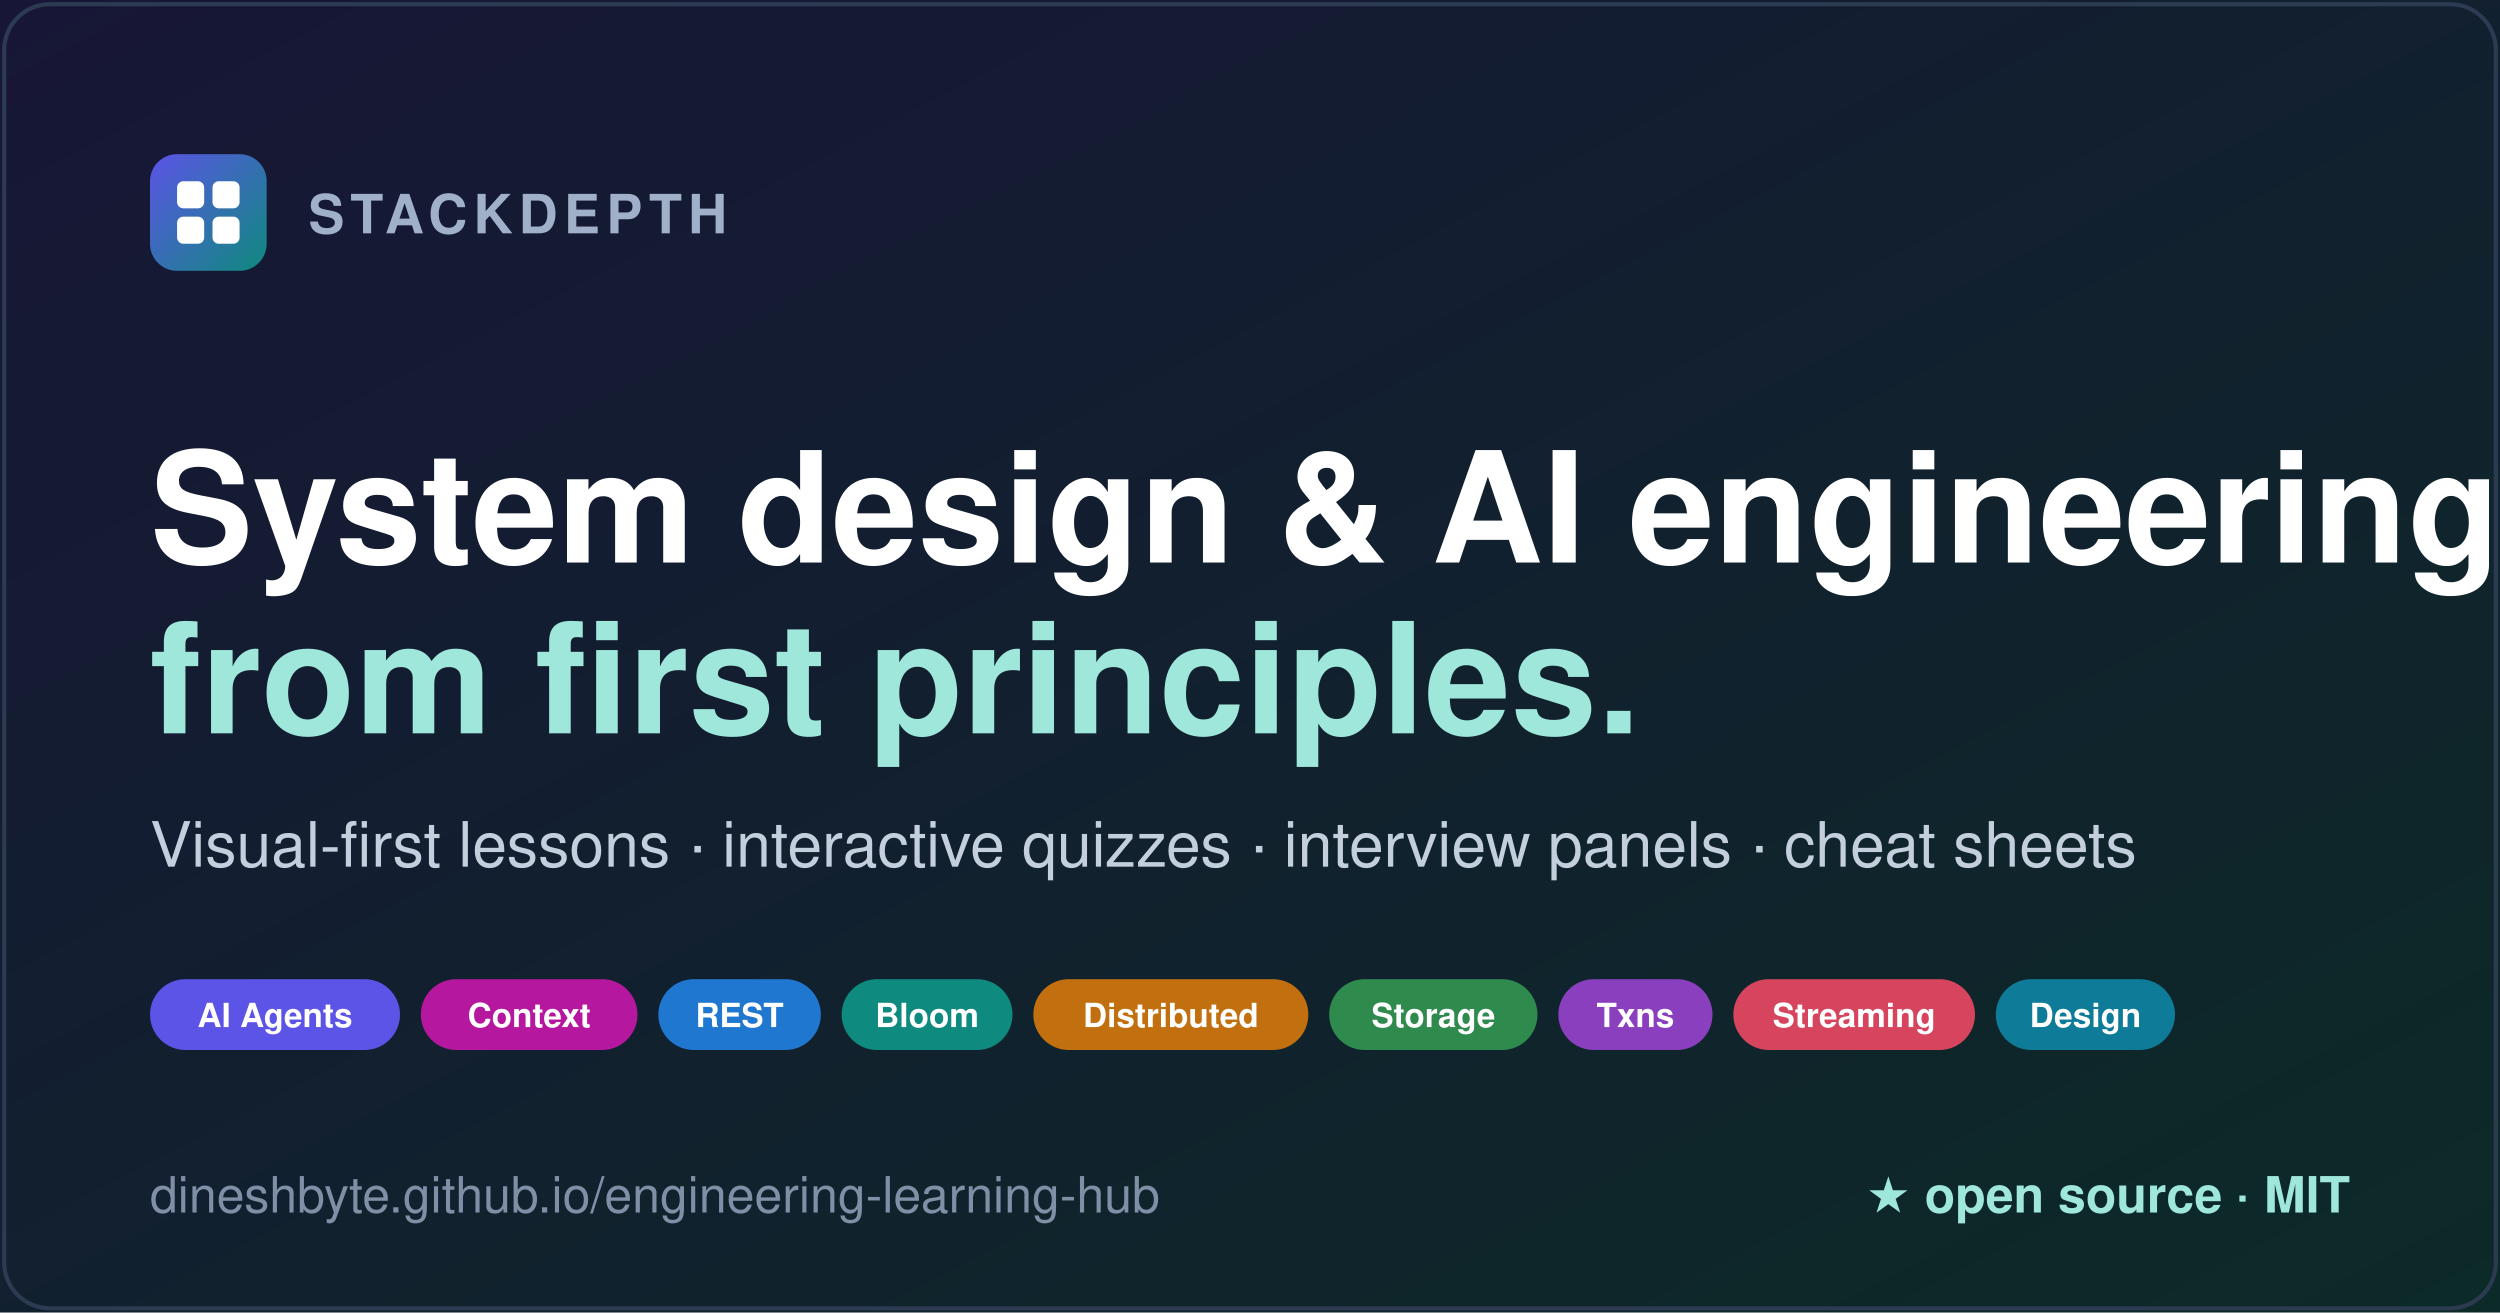
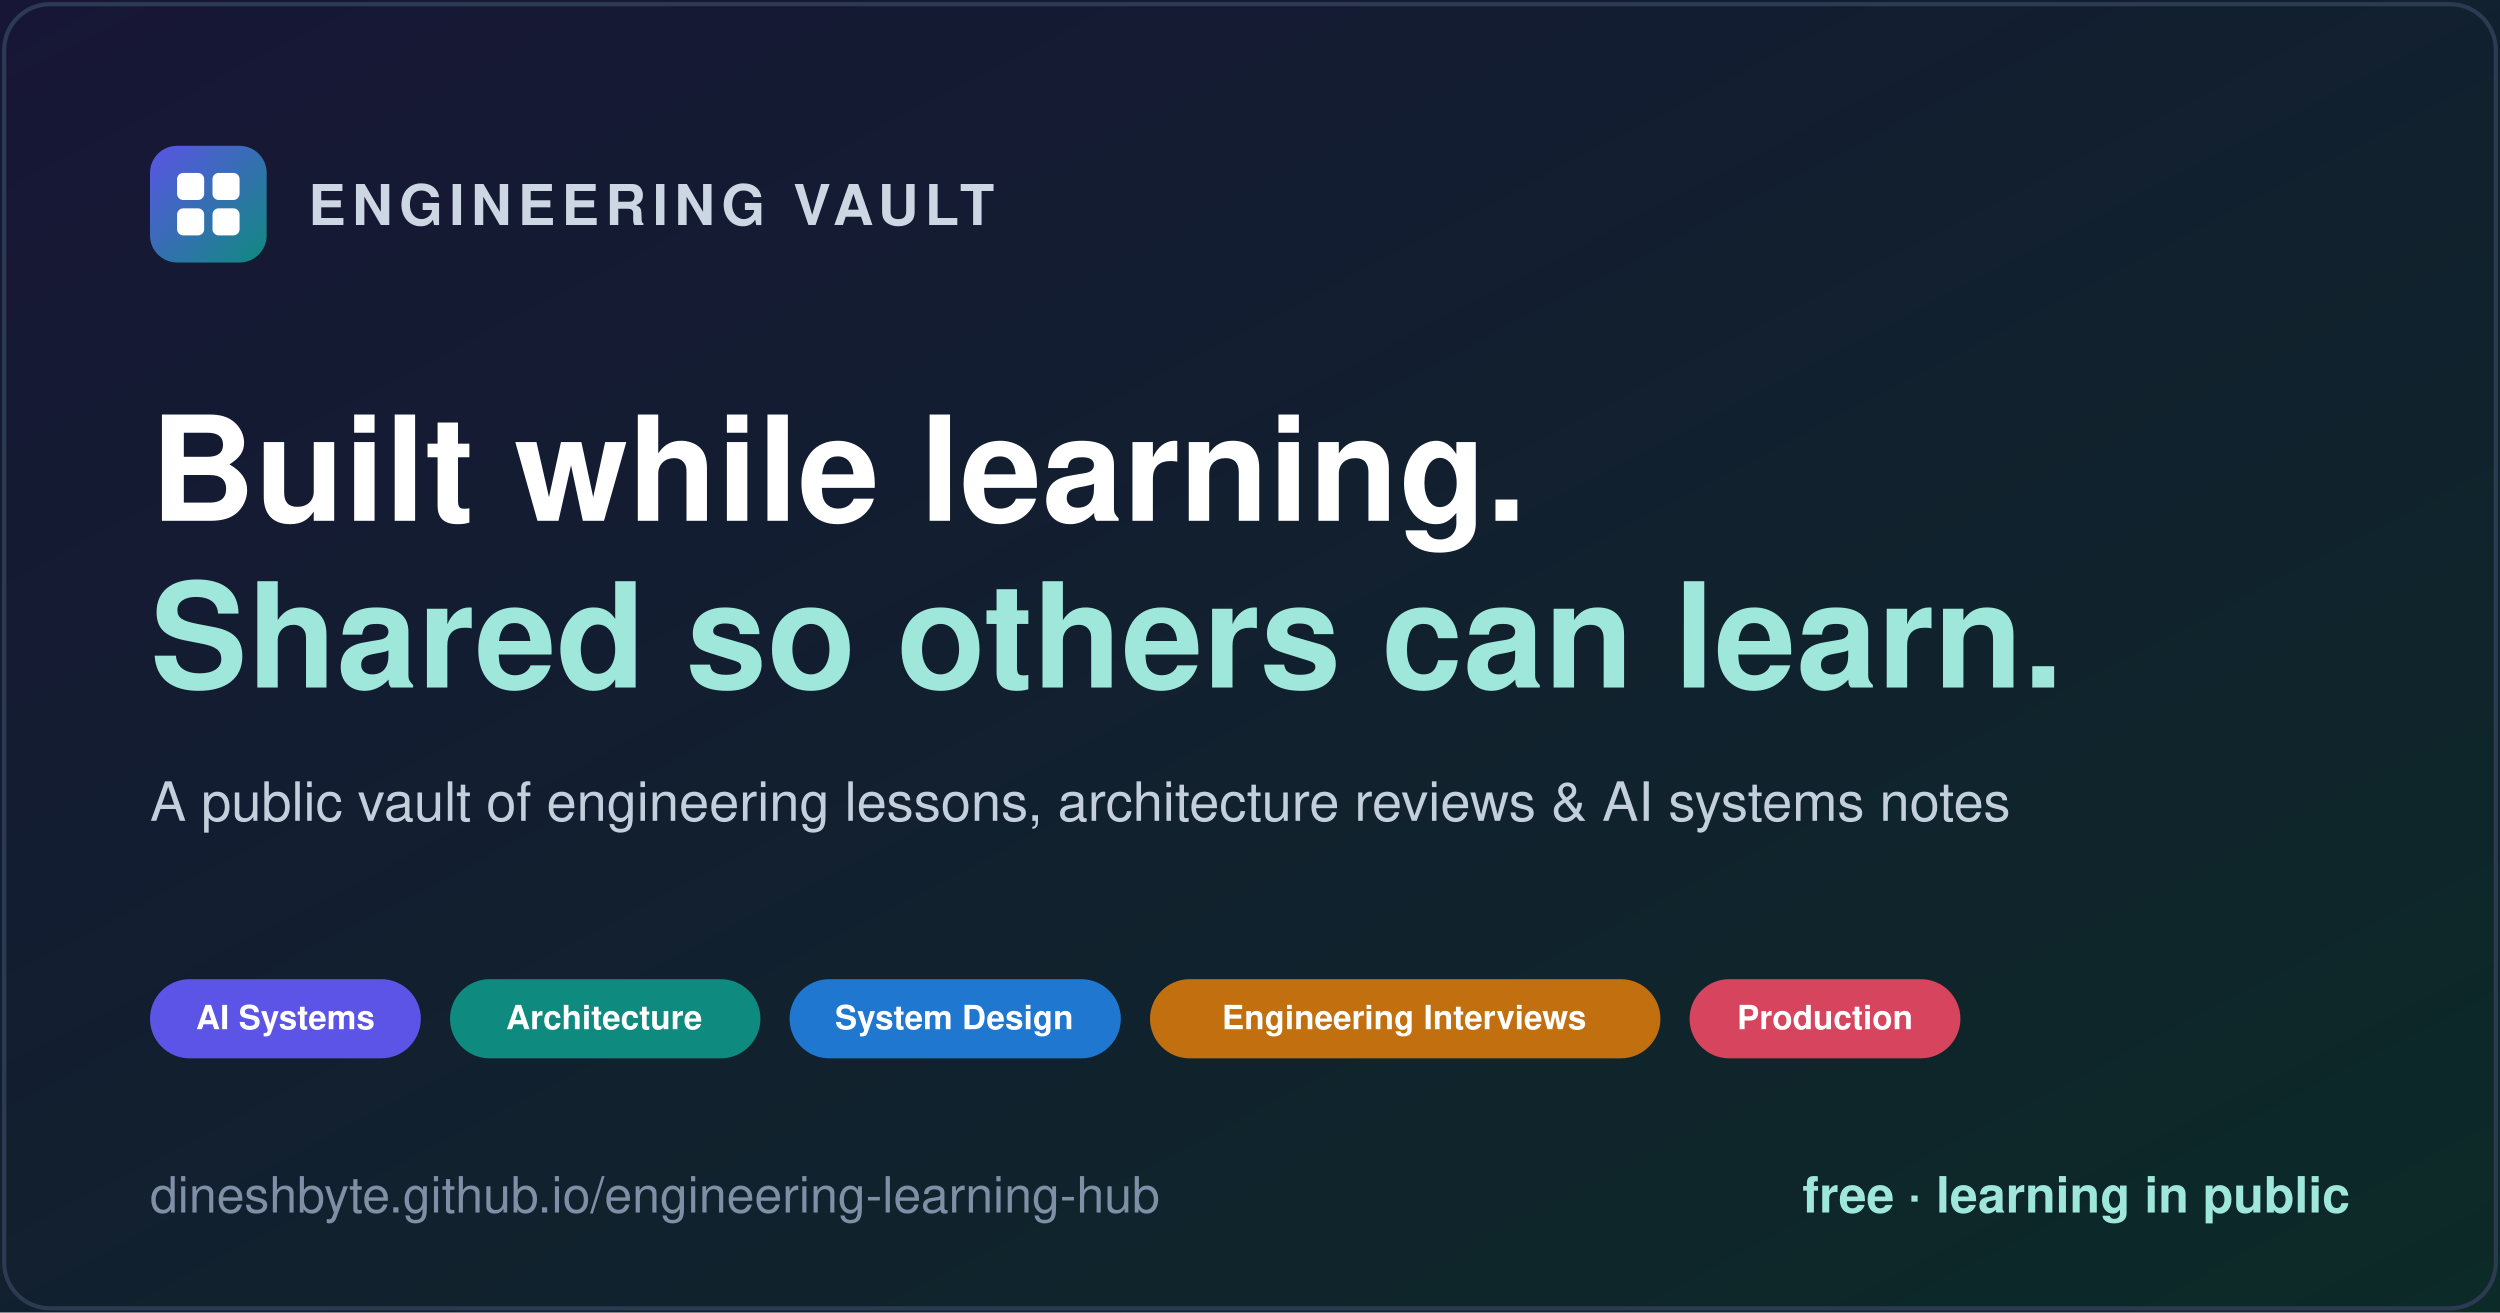
<svg xmlns="http://www.w3.org/2000/svg" viewBox="0 0 1200 630" font-family="Helvetica,Arial,sans-serif">
  <defs>
    <linearGradient id="bg" x1="0" y1="0" x2="1" y2="1">
      <stop offset="0" stop-color="#171636" />
      <stop offset="1" stop-color="#0c2a27" />
    </linearGradient>
    <linearGradient id="logo" x1="0" y1="0" x2="1" y2="1">
      <stop offset="0" stop-color="#5b54e6" />
      <stop offset="1" stop-color="#0f8a7e" />
    </linearGradient>
  </defs>
  <rect width="1200" height="630" fill="url(#bg)" />
  <rect x="2" y="2" width="1196" height="626" rx="22" fill="none" stroke="#2c3a52" stroke-width="2" />
-   <g transform="translate(72,74)">
+   <g transform="translate(72,70)">
    <rect width="56" height="56" rx="13" fill="url(#logo)" />
    <g fill="#ffffff">
      <rect x="13" y="13" width="13" height="13" rx="3" />
      <rect x="30" y="13" width="13" height="13" rx="3" />
      <rect x="13" y="30" width="13" height="13" rx="3" />
      <rect x="30" y="30" width="13" height="13" rx="3" />
    </g>
-     <text x="76" y="38" font-size="26" letter-spacing="3" fill="#9fb0c8" font-weight="bold">STACKDEPTH</text>
+     <text x="76" y="38" font-size="27" letter-spacing="3" fill="#cdd6e3" font-weight="bold">ENGINEERING VAULT</text>
  </g>
-   <text x="72" y="270" font-size="74" font-weight="bold" fill="#ffffff">System design &amp; AI engineering,</text>
-   <text x="72" y="352" font-size="74" font-weight="bold" fill="#9fe7da">from first principles.</text>
-   <text x="72" y="416" font-size="30" fill="#c4cfdd">Visual-first lessons · interactive quizzes · interview panels · cheat sheets</text>
-   <g transform="translate(72,470)">
-     <rect x="0" y="0" width="120" height="34" rx="17" fill="#5b54e6" />
-     <text x="60" y="23" text-anchor="middle" font-size="16" fill="#fff" font-weight="bold">AI Agents</text>
-     <rect x="130" y="0" width="104" height="34" rx="17" fill="#b5179e" />
-     <text x="182" y="23" text-anchor="middle" font-size="16" fill="#fff" font-weight="bold">Context</text>
-     <rect x="244" y="0" width="78" height="34" rx="17" fill="#1f77d0" />
-     <text x="283" y="23" text-anchor="middle" font-size="16" fill="#fff" font-weight="bold">REST</text>
-     <rect x="332" y="0" width="82" height="34" rx="17" fill="#0f8a7e" />
-     <text x="373" y="23" text-anchor="middle" font-size="16" fill="#fff" font-weight="bold">Bloom</text>
-     <rect x="424" y="0" width="132" height="34" rx="17" fill="#c2700f" />
-     <text x="490" y="23" text-anchor="middle" font-size="16" fill="#fff" font-weight="bold">Distributed</text>
-     <rect x="566" y="0" width="100" height="34" rx="17" fill="#2f8a4e" />
-     <text x="616" y="23" text-anchor="middle" font-size="16" fill="#fff" font-weight="bold">Storage</text>
-     <rect x="676" y="0" width="74" height="34" rx="17" fill="#8a3fbf" />
-     <text x="713" y="23" text-anchor="middle" font-size="16" fill="#fff" font-weight="bold">Txns</text>
-     <rect x="760" y="0" width="116" height="34" rx="17" fill="#d6455d" />
-     <text x="818" y="23" text-anchor="middle" font-size="16" fill="#fff" font-weight="bold">Streaming</text>
-     <rect x="886" y="0" width="86" height="34" rx="17" fill="#0e7c98" />
-     <text x="929" y="23" text-anchor="middle" font-size="16" fill="#fff" font-weight="bold">Design</text>
+   <text x="72" y="250" font-size="70" font-weight="bold" fill="#ffffff">Built while learning.</text>
+   <text x="72" y="330" font-size="70" font-weight="bold" fill="#9fe7da">Shared so others can learn.</text>
+   <text x="72" y="394" font-size="26" fill="#c4cfdd">A public vault of engineering lessons, architecture reviews &amp; AI systems notes</text>
+   <g transform="translate(72,470)" font-size="16" font-weight="bold" fill="#fff">
+     <rect x="0" y="0" width="130" height="38" rx="19" fill="#5b54e6" />
+     <text x="65" y="24" text-anchor="middle">AI Systems</text>
+     <rect x="144" y="0" width="149" height="38" rx="19" fill="#0f8a7e" />
+     <text x="218" y="24" text-anchor="middle">Architecture</text>
+     <rect x="307" y="0" width="159" height="38" rx="19" fill="#1f77d0" />
+     <text x="386" y="24" text-anchor="middle">System Design</text>
+     <rect x="480" y="0" width="245" height="38" rx="19" fill="#c2700f" />
+     <text x="602" y="24" text-anchor="middle">Engineering Interviews</text>
+     <rect x="739" y="0" width="130" height="38" rx="19" fill="#d6455d" />
+     <text x="804" y="24" text-anchor="middle">Production</text>
  </g>
  <text x="72" y="582" font-size="24" fill="#7f8fa6">dineshbyte.github.io/engineering-learning-hub</text>
-   <text x="1128" y="582" text-anchor="end" font-size="24" fill="#9fe7da" font-weight="bold">★ open source · MIT</text>
+   <text x="1128" y="582" text-anchor="end" font-size="24" fill="#9fe7da" font-weight="bold">free · learning in public</text>
</svg>
